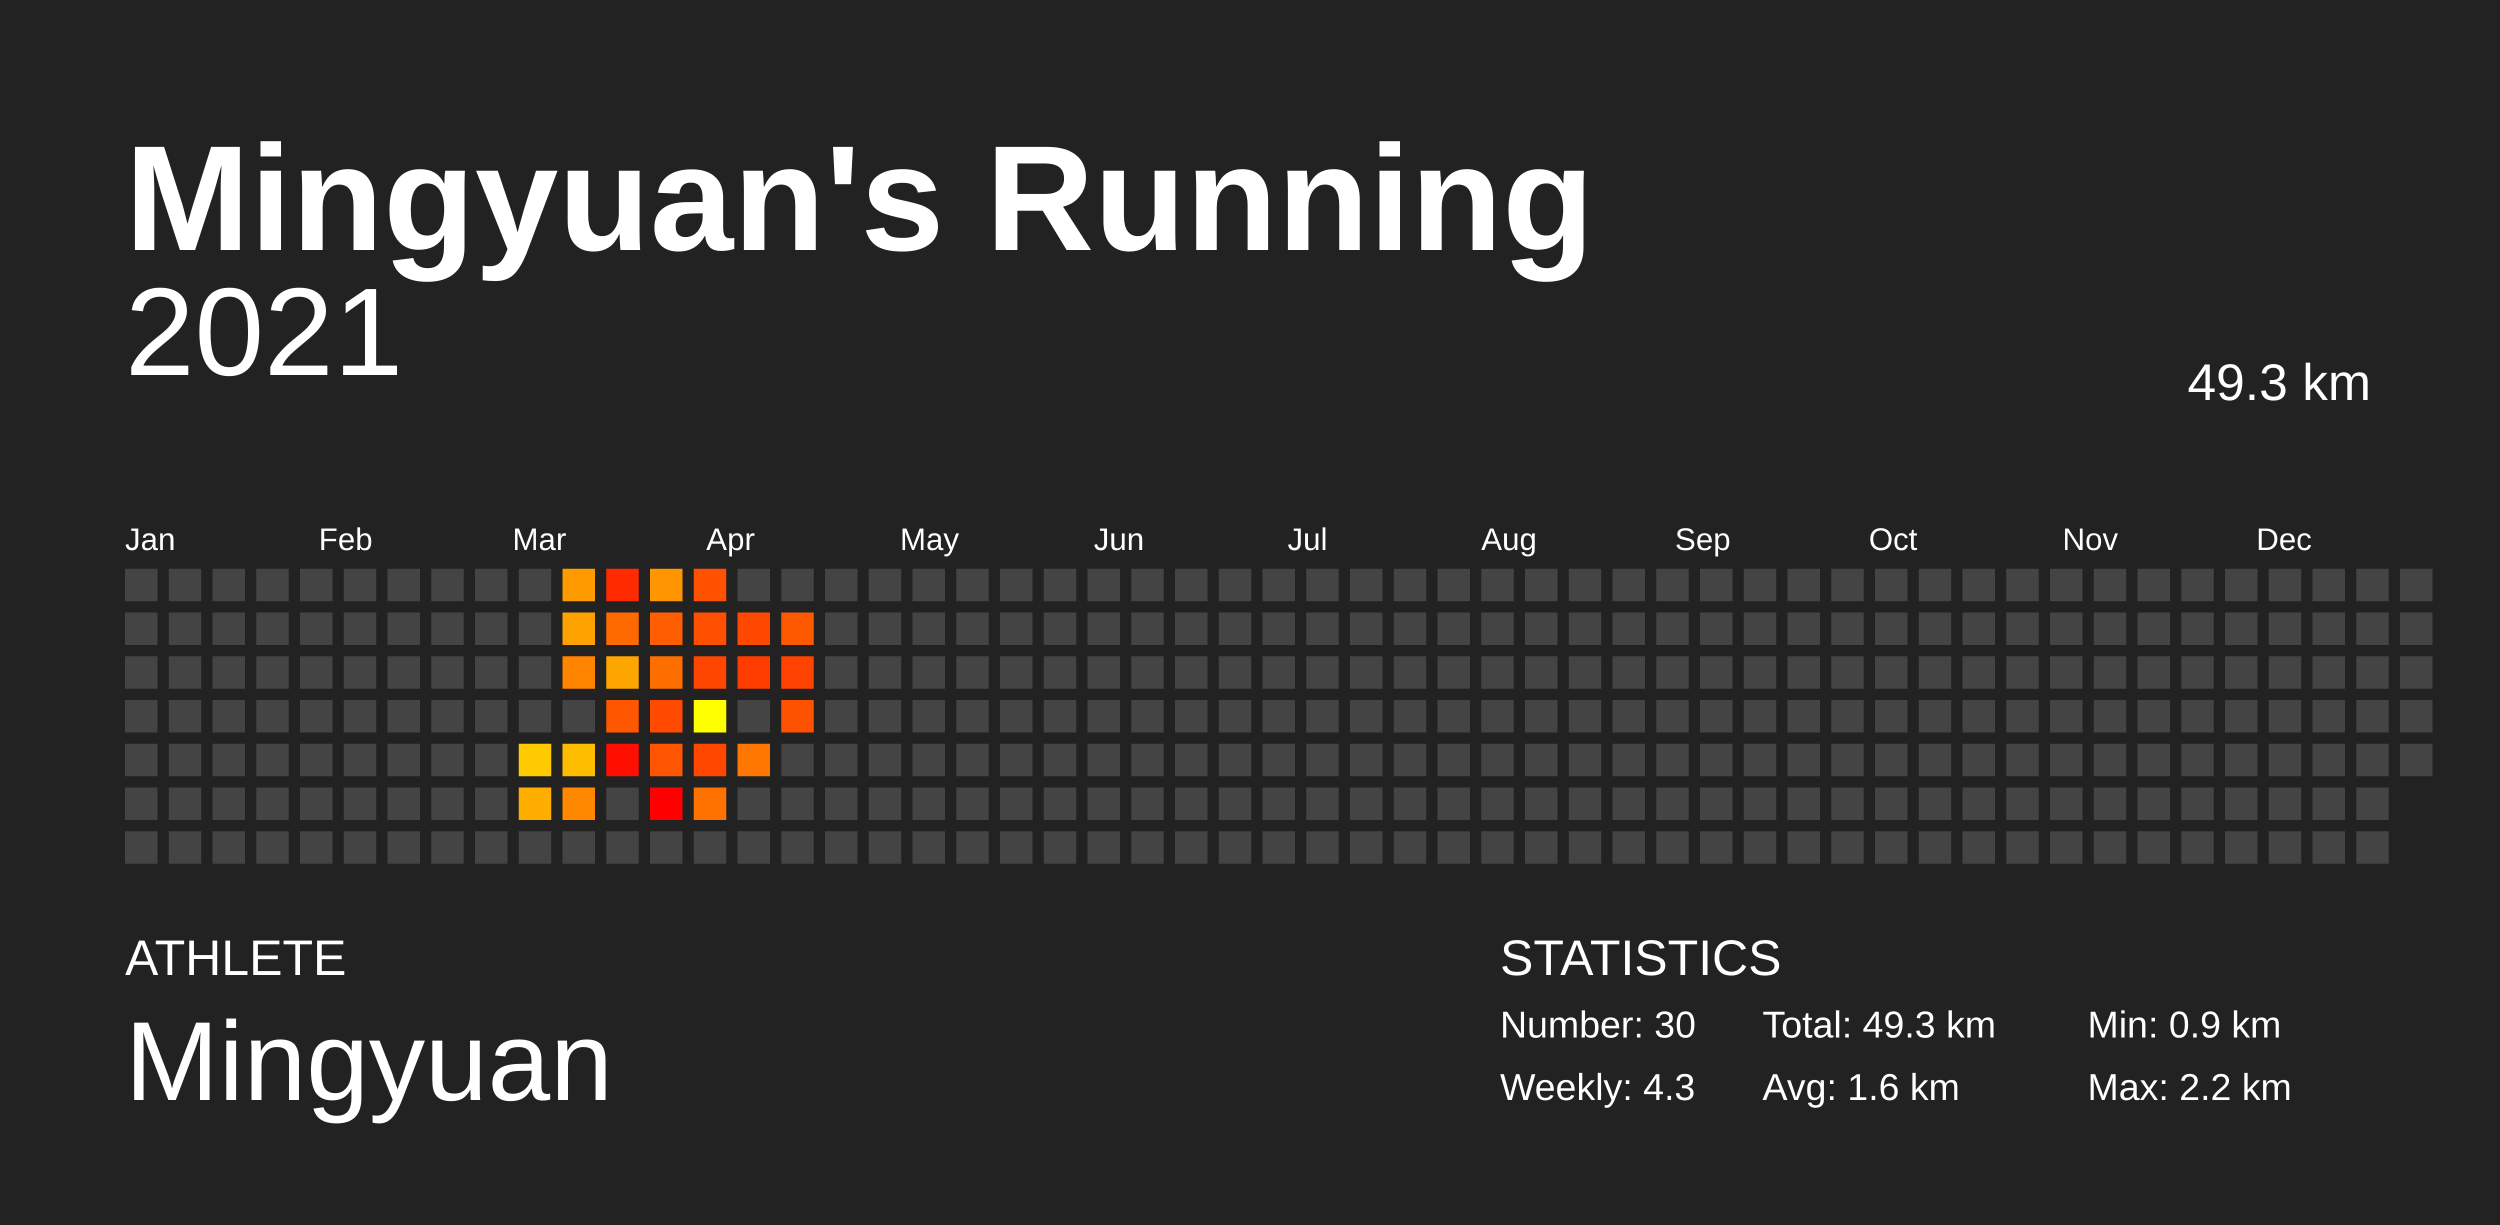
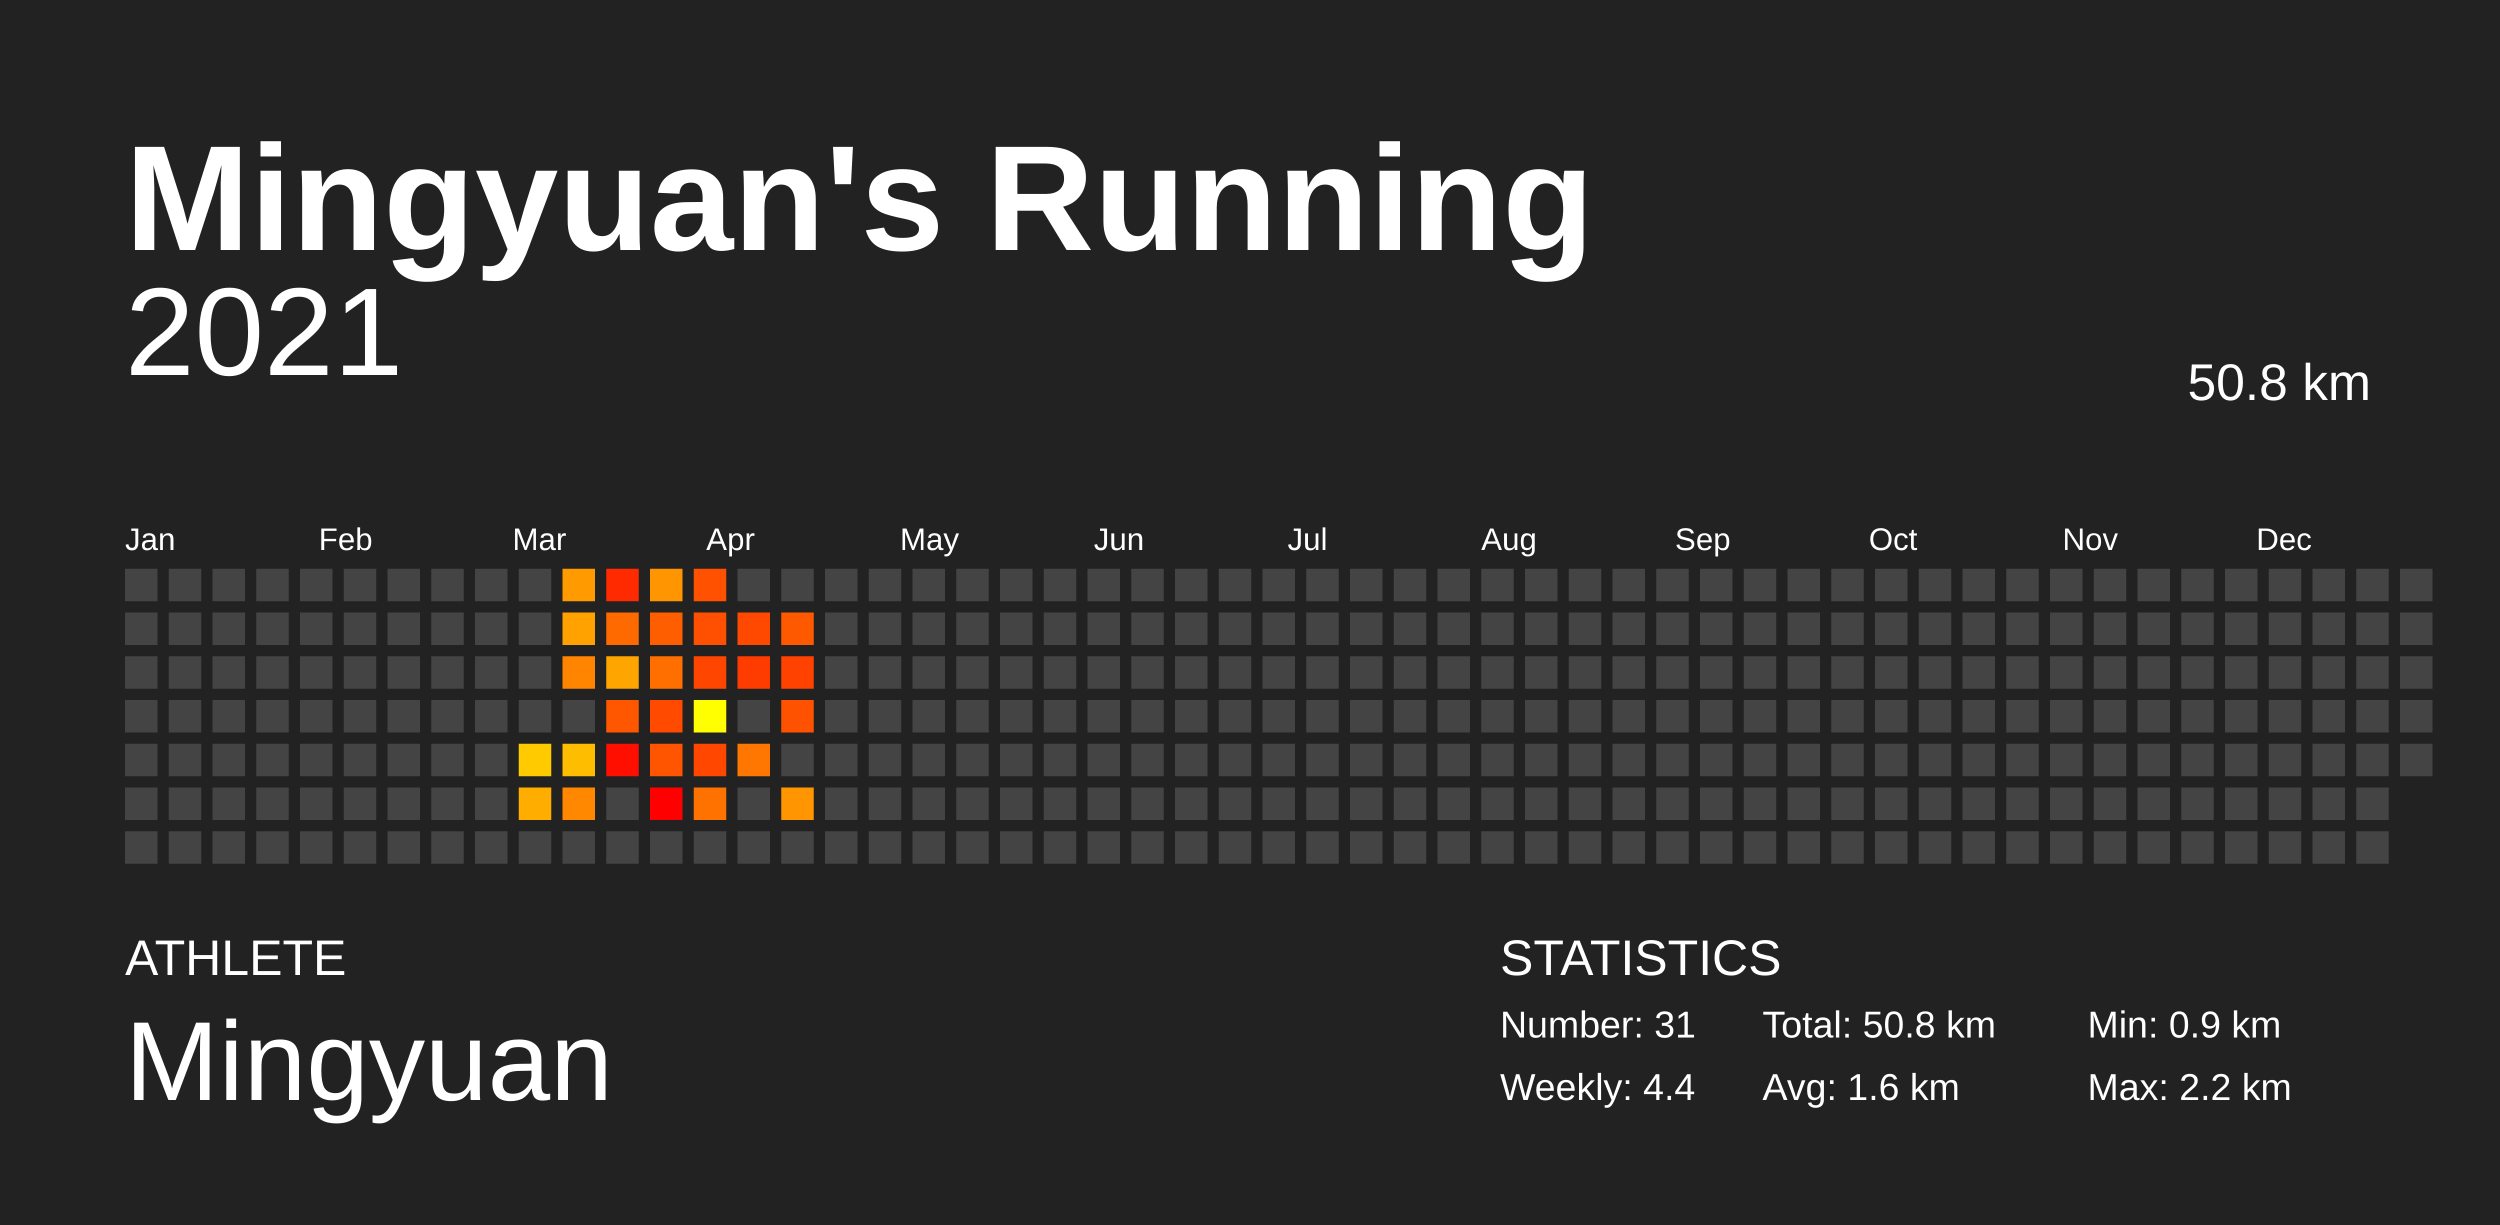
<svg xmlns="http://www.w3.org/2000/svg" baseProfile="full" height="98mm" version="1.1" viewBox="0,0,200,98" width="200mm">
  <defs />
  <rect fill="#222222" height="98" width="200" x="0" y="0" />
  <text fill="#FFFFFF" style="font-size:12px; font-family:Arial; font-weight:bold;" x="10" y="20">Mingyuan's Running</text>
  <text fill="#FFFFFF" style="font-size:4px; font-family:Arial" x="10" y="78">ATHLETE</text>
  <text fill="#FFFFFF" style="font-size:9px; font-family:Arial" x="10" y="88">Mingyuan</text>
  <text fill="#FFFFFF" style="font-size:4px; font-family:Arial" x="120" y="78">STATISTICS</text>
-   <text fill="#FFFFFF" style="font-size:3px; font-family:Arial" x="120" y="83">Number: 30</text>
-   <text fill="#FFFFFF" style="font-size:3px; font-family:Arial" x="120" y="88">Weekly: 4.3</text>
-   <text fill="#FFFFFF" style="font-size:3px; font-family:Arial" x="141" y="83">Total: 49.3 km</text>
+   <text fill="#FFFFFF" style="font-size:3px; font-family:Arial" x="120" y="83">Number: 31</text>
+   <text fill="#FFFFFF" style="font-size:3px; font-family:Arial" x="120" y="88">Weekly: 4.4</text>
+   <text fill="#FFFFFF" style="font-size:3px; font-family:Arial" x="141" y="83">Total: 50.8 km</text>
  <text fill="#FFFFFF" style="font-size:3px; font-family:Arial" x="141" y="88">Avg: 1.6 km</text>
  <text fill="#FFFFFF" style="font-size:3px; font-family:Arial" x="167" y="83">Min: 0.9 km</text>
  <text fill="#FFFFFF" style="font-size:3px; font-family:Arial" x="167" y="88">Max: 2.2 km</text>
  <text alignment-baseline="hanging" fill="#FFFFFF" style="font-size:10.0px; font-family:Arial;" x="10" y="30">2021</text>
-   <text alignment-baseline="hanging" fill="#FFFFFF" style="font-size:4.125px; font-family:Arial;" x="175" y="32">49.3 km</text>
+   <text alignment-baseline="hanging" fill="#FFFFFF" style="font-size:4.125px; font-family:Arial;" x="175" y="32">50.8 km</text>
  <text fill="#FFFFFF" style="font-size:2.5px; font-family:Arial" x="10.0" y="44">Jan</text>
  <text fill="#FFFFFF" style="font-size:2.5px; font-family:Arial" x="25.5" y="44">Feb</text>
  <text fill="#FFFFFF" style="font-size:2.5px; font-family:Arial" x="41.0" y="44">Mar</text>
  <text fill="#FFFFFF" style="font-size:2.5px; font-family:Arial" x="56.5" y="44">Apr</text>
  <text fill="#FFFFFF" style="font-size:2.5px; font-family:Arial" x="72.0" y="44">May</text>
  <text fill="#FFFFFF" style="font-size:2.5px; font-family:Arial" x="87.5" y="44">Jun</text>
  <text fill="#FFFFFF" style="font-size:2.5px; font-family:Arial" x="103.0" y="44">Jul</text>
  <text fill="#FFFFFF" style="font-size:2.5px; font-family:Arial" x="118.5" y="44">Aug</text>
  <text fill="#FFFFFF" style="font-size:2.5px; font-family:Arial" x="134.0" y="44">Sep</text>
  <text fill="#FFFFFF" style="font-size:2.5px; font-family:Arial" x="149.5" y="44">Oct</text>
  <text fill="#FFFFFF" style="font-size:2.5px; font-family:Arial" x="165.0" y="44">Nov</text>
  <text fill="#FFFFFF" style="font-size:2.5px; font-family:Arial" x="180.5" y="44">Dec</text>
  <rect fill="#444444" height="2.6" width="2.6" x="10.0" y="45.5" />
  <rect fill="#444444" height="2.6" width="2.6" x="10.0" y="49.0" />
  <rect fill="#444444" height="2.6" width="2.6" x="10.0" y="52.5" />
  <rect fill="#444444" height="2.6" width="2.6" x="10.0" y="56.0" />
  <rect fill="#444444" height="2.6" width="2.6" x="10.0" y="59.5" />
  <rect fill="#444444" height="2.6" width="2.6" x="10.0" y="63.0" />
  <rect fill="#444444" height="2.6" width="2.6" x="10.0" y="66.5" />
  <rect fill="#444444" height="2.6" width="2.6" x="13.5" y="45.5" />
  <rect fill="#444444" height="2.6" width="2.6" x="13.5" y="49.0" />
  <rect fill="#444444" height="2.6" width="2.6" x="13.5" y="52.5" />
  <rect fill="#444444" height="2.6" width="2.6" x="13.5" y="56.0" />
  <rect fill="#444444" height="2.6" width="2.6" x="13.5" y="59.5" />
  <rect fill="#444444" height="2.6" width="2.6" x="13.5" y="63.0" />
  <rect fill="#444444" height="2.6" width="2.6" x="13.5" y="66.5" />
  <rect fill="#444444" height="2.6" width="2.6" x="17.0" y="45.5" />
  <rect fill="#444444" height="2.6" width="2.6" x="17.0" y="49.0" />
  <rect fill="#444444" height="2.6" width="2.6" x="17.0" y="52.5" />
  <rect fill="#444444" height="2.6" width="2.6" x="17.0" y="56.0" />
  <rect fill="#444444" height="2.6" width="2.6" x="17.0" y="59.5" />
  <rect fill="#444444" height="2.6" width="2.6" x="17.0" y="63.0" />
  <rect fill="#444444" height="2.6" width="2.6" x="17.0" y="66.5" />
  <rect fill="#444444" height="2.6" width="2.6" x="20.5" y="45.5" />
  <rect fill="#444444" height="2.6" width="2.6" x="20.5" y="49.0" />
  <rect fill="#444444" height="2.6" width="2.6" x="20.5" y="52.5" />
  <rect fill="#444444" height="2.6" width="2.6" x="20.5" y="56.0" />
  <rect fill="#444444" height="2.6" width="2.6" x="20.5" y="59.5" />
  <rect fill="#444444" height="2.6" width="2.6" x="20.5" y="63.0" />
  <rect fill="#444444" height="2.6" width="2.6" x="20.5" y="66.5" />
  <rect fill="#444444" height="2.6" width="2.6" x="24.0" y="45.5" />
  <rect fill="#444444" height="2.6" width="2.6" x="24.0" y="49.0" />
  <rect fill="#444444" height="2.6" width="2.6" x="24.0" y="52.5" />
  <rect fill="#444444" height="2.6" width="2.6" x="24.0" y="56.0" />
  <rect fill="#444444" height="2.6" width="2.6" x="24.0" y="59.5" />
  <rect fill="#444444" height="2.6" width="2.6" x="24.0" y="63.0" />
  <rect fill="#444444" height="2.6" width="2.6" x="24.0" y="66.5" />
  <rect fill="#444444" height="2.6" width="2.6" x="27.5" y="45.5" />
  <rect fill="#444444" height="2.6" width="2.6" x="27.5" y="49.0" />
  <rect fill="#444444" height="2.6" width="2.6" x="27.5" y="52.5" />
  <rect fill="#444444" height="2.6" width="2.6" x="27.5" y="56.0" />
  <rect fill="#444444" height="2.6" width="2.6" x="27.5" y="59.5" />
  <rect fill="#444444" height="2.6" width="2.6" x="27.5" y="63.0" />
  <rect fill="#444444" height="2.6" width="2.6" x="27.5" y="66.5" />
  <rect fill="#444444" height="2.6" width="2.6" x="31.0" y="45.5" />
  <rect fill="#444444" height="2.6" width="2.6" x="31.0" y="49.0" />
  <rect fill="#444444" height="2.6" width="2.6" x="31.0" y="52.5" />
  <rect fill="#444444" height="2.6" width="2.6" x="31.0" y="56.0" />
  <rect fill="#444444" height="2.6" width="2.6" x="31.0" y="59.5" />
  <rect fill="#444444" height="2.6" width="2.6" x="31.0" y="63.0" />
  <rect fill="#444444" height="2.6" width="2.6" x="31.0" y="66.5" />
  <rect fill="#444444" height="2.6" width="2.6" x="34.5" y="45.5" />
  <rect fill="#444444" height="2.6" width="2.6" x="34.5" y="49.0" />
  <rect fill="#444444" height="2.6" width="2.6" x="34.5" y="52.5" />
  <rect fill="#444444" height="2.6" width="2.6" x="34.5" y="56.0" />
  <rect fill="#444444" height="2.6" width="2.6" x="34.5" y="59.5" />
  <rect fill="#444444" height="2.6" width="2.6" x="34.5" y="63.0" />
  <rect fill="#444444" height="2.6" width="2.6" x="34.5" y="66.5" />
  <rect fill="#444444" height="2.6" width="2.6" x="38.0" y="45.5" />
  <rect fill="#444444" height="2.6" width="2.6" x="38.0" y="49.0" />
  <rect fill="#444444" height="2.6" width="2.6" x="38.0" y="52.5" />
  <rect fill="#444444" height="2.6" width="2.6" x="38.0" y="56.0" />
  <rect fill="#444444" height="2.6" width="2.6" x="38.0" y="59.5" />
  <rect fill="#444444" height="2.6" width="2.6" x="38.0" y="63.0" />
  <rect fill="#444444" height="2.6" width="2.6" x="38.0" y="66.5" />
  <rect fill="#444444" height="2.6" width="2.6" x="41.5" y="45.5" />
  <rect fill="#444444" height="2.6" width="2.6" x="41.5" y="49.0" />
  <rect fill="#444444" height="2.6" width="2.6" x="41.5" y="52.5" />
  <rect fill="#444444" height="2.6" width="2.6" x="41.5" y="56.0" />
  <rect fill="#ffcb00" height="2.6" width="2.6" x="41.5" y="59.5" />
  <rect fill="#ffae00" height="2.6" width="2.6" x="41.5" y="63.0" />
  <rect fill="#444444" height="2.6" width="2.6" x="41.5" y="66.5" />
  <rect fill="#ff9a00" height="2.6" width="2.6" x="45.0" y="45.5" />
  <rect fill="#ffa200" height="2.6" width="2.6" x="45.0" y="49.0" />
  <rect fill="#ff8400" height="2.6" width="2.6" x="45.0" y="52.5" />
  <rect fill="#444444" height="2.6" width="2.6" x="45.0" y="56.0" />
  <rect fill="#ffbd00" height="2.6" width="2.6" x="45.0" y="59.5" />
  <rect fill="#ff8800" height="2.6" width="2.6" x="45.0" y="63.0" />
  <rect fill="#444444" height="2.6" width="2.6" x="45.0" y="66.5" />
  <rect fill="#ff2a00" height="2.6" width="2.6" x="48.5" y="45.5" />
  <rect fill="#ff6a00" height="2.6" width="2.6" x="48.5" y="49.0" />
  <rect fill="#ffa500" height="2.6" width="2.6" x="48.5" y="52.5" />
  <rect fill="#ff5700" height="2.6" width="2.6" x="48.5" y="56.0" />
  <rect fill="#ff0f00" height="2.6" width="2.6" x="48.5" y="59.5" />
  <rect fill="#444444" height="2.6" width="2.6" x="48.5" y="63.0" />
  <rect fill="#444444" height="2.6" width="2.6" x="48.5" y="66.5" />
  <rect fill="#ff9500" height="2.6" width="2.6" x="52.0" y="45.5" />
  <rect fill="#ff5e00" height="2.6" width="2.6" x="52.0" y="49.0" />
  <rect fill="#ff6f00" height="2.6" width="2.6" x="52.0" y="52.5" />
  <rect fill="#ff4a00" height="2.6" width="2.6" x="52.0" y="56.0" />
  <rect fill="#ff5500" height="2.6" width="2.6" x="52.0" y="59.5" />
  <rect fill="#ff0000" height="2.6" width="2.6" x="52.0" y="63.0" />
  <rect fill="#444444" height="2.6" width="2.6" x="52.0" y="66.5" />
  <rect fill="#ff5100" height="2.6" width="2.6" x="55.5" y="45.5" />
  <rect fill="#ff4f00" height="2.6" width="2.6" x="55.5" y="49.0" />
  <rect fill="#ff4600" height="2.6" width="2.6" x="55.5" y="52.5" />
  <rect fill="#ffff00" height="2.6" width="2.6" x="55.5" y="56.0" />
  <rect fill="#ff4700" height="2.6" width="2.6" x="55.5" y="59.5" />
  <rect fill="#ff7200" height="2.6" width="2.6" x="55.5" y="63.0" />
  <rect fill="#444444" height="2.6" width="2.6" x="55.5" y="66.5" />
  <rect fill="#444444" height="2.6" width="2.6" x="59.0" y="45.5" />
  <rect fill="#ff4900" height="2.6" width="2.6" x="59.0" y="49.0" />
  <rect fill="#ff3c00" height="2.6" width="2.6" x="59.0" y="52.5" />
  <rect fill="#444444" height="2.6" width="2.6" x="59.0" y="56.0" />
  <rect fill="#ff7700" height="2.6" width="2.6" x="59.0" y="59.5" />
  <rect fill="#444444" height="2.6" width="2.6" x="59.0" y="63.0" />
  <rect fill="#444444" height="2.6" width="2.6" x="59.0" y="66.5" />
  <rect fill="#444444" height="2.6" width="2.6" x="62.5" y="45.5" />
  <rect fill="#ff5900" height="2.6" width="2.6" x="62.5" y="49.0" />
  <rect fill="#ff4200" height="2.6" width="2.6" x="62.5" y="52.5" />
  <rect fill="#ff5200" height="2.6" width="2.6" x="62.5" y="56.0" />
  <rect fill="#444444" height="2.6" width="2.6" x="62.5" y="59.5" />
-   <rect fill="#444444" height="2.6" width="2.6" x="62.5" y="63.0" />
+   <rect fill="#ff9500" height="2.6" width="2.6" x="62.5" y="63.0" />
  <rect fill="#444444" height="2.6" width="2.6" x="62.5" y="66.5" />
  <rect fill="#444444" height="2.6" width="2.6" x="66.0" y="45.5" />
  <rect fill="#444444" height="2.6" width="2.6" x="66.0" y="49.0" />
  <rect fill="#444444" height="2.6" width="2.6" x="66.0" y="52.5" />
  <rect fill="#444444" height="2.6" width="2.6" x="66.0" y="56.0" />
  <rect fill="#444444" height="2.6" width="2.6" x="66.0" y="59.5" />
  <rect fill="#444444" height="2.6" width="2.6" x="66.0" y="63.0" />
  <rect fill="#444444" height="2.6" width="2.6" x="66.0" y="66.5" />
  <rect fill="#444444" height="2.6" width="2.6" x="69.5" y="45.5" />
  <rect fill="#444444" height="2.6" width="2.6" x="69.5" y="49.0" />
  <rect fill="#444444" height="2.6" width="2.6" x="69.5" y="52.5" />
  <rect fill="#444444" height="2.6" width="2.6" x="69.5" y="56.0" />
  <rect fill="#444444" height="2.6" width="2.6" x="69.5" y="59.5" />
  <rect fill="#444444" height="2.6" width="2.6" x="69.5" y="63.0" />
  <rect fill="#444444" height="2.6" width="2.6" x="69.5" y="66.5" />
  <rect fill="#444444" height="2.6" width="2.6" x="73.0" y="45.5" />
  <rect fill="#444444" height="2.6" width="2.6" x="73.0" y="49.0" />
  <rect fill="#444444" height="2.6" width="2.6" x="73.0" y="52.5" />
  <rect fill="#444444" height="2.6" width="2.6" x="73.0" y="56.0" />
  <rect fill="#444444" height="2.6" width="2.6" x="73.0" y="59.5" />
  <rect fill="#444444" height="2.6" width="2.6" x="73.0" y="63.0" />
  <rect fill="#444444" height="2.6" width="2.6" x="73.0" y="66.5" />
  <rect fill="#444444" height="2.6" width="2.6" x="76.5" y="45.5" />
  <rect fill="#444444" height="2.6" width="2.6" x="76.5" y="49.0" />
  <rect fill="#444444" height="2.6" width="2.6" x="76.5" y="52.5" />
  <rect fill="#444444" height="2.6" width="2.6" x="76.5" y="56.0" />
  <rect fill="#444444" height="2.6" width="2.6" x="76.5" y="59.5" />
  <rect fill="#444444" height="2.6" width="2.6" x="76.5" y="63.0" />
  <rect fill="#444444" height="2.6" width="2.6" x="76.5" y="66.5" />
  <rect fill="#444444" height="2.6" width="2.6" x="80.0" y="45.5" />
  <rect fill="#444444" height="2.6" width="2.6" x="80.0" y="49.0" />
  <rect fill="#444444" height="2.6" width="2.6" x="80.0" y="52.5" />
  <rect fill="#444444" height="2.6" width="2.6" x="80.0" y="56.0" />
  <rect fill="#444444" height="2.6" width="2.6" x="80.0" y="59.5" />
  <rect fill="#444444" height="2.6" width="2.6" x="80.0" y="63.0" />
  <rect fill="#444444" height="2.6" width="2.6" x="80.0" y="66.5" />
  <rect fill="#444444" height="2.6" width="2.6" x="83.5" y="45.5" />
  <rect fill="#444444" height="2.6" width="2.6" x="83.5" y="49.0" />
  <rect fill="#444444" height="2.6" width="2.6" x="83.5" y="52.5" />
  <rect fill="#444444" height="2.6" width="2.6" x="83.5" y="56.0" />
  <rect fill="#444444" height="2.6" width="2.6" x="83.5" y="59.5" />
  <rect fill="#444444" height="2.6" width="2.6" x="83.5" y="63.0" />
  <rect fill="#444444" height="2.6" width="2.6" x="83.5" y="66.5" />
  <rect fill="#444444" height="2.6" width="2.6" x="87.0" y="45.5" />
  <rect fill="#444444" height="2.6" width="2.6" x="87.0" y="49.0" />
  <rect fill="#444444" height="2.6" width="2.6" x="87.0" y="52.5" />
  <rect fill="#444444" height="2.6" width="2.6" x="87.0" y="56.0" />
  <rect fill="#444444" height="2.6" width="2.6" x="87.0" y="59.5" />
  <rect fill="#444444" height="2.6" width="2.6" x="87.0" y="63.0" />
  <rect fill="#444444" height="2.6" width="2.6" x="87.0" y="66.5" />
  <rect fill="#444444" height="2.6" width="2.6" x="90.5" y="45.5" />
  <rect fill="#444444" height="2.6" width="2.6" x="90.5" y="49.0" />
  <rect fill="#444444" height="2.6" width="2.6" x="90.5" y="52.5" />
  <rect fill="#444444" height="2.6" width="2.6" x="90.5" y="56.0" />
  <rect fill="#444444" height="2.6" width="2.6" x="90.5" y="59.5" />
  <rect fill="#444444" height="2.6" width="2.6" x="90.5" y="63.0" />
  <rect fill="#444444" height="2.6" width="2.6" x="90.5" y="66.5" />
  <rect fill="#444444" height="2.6" width="2.6" x="94.0" y="45.5" />
  <rect fill="#444444" height="2.6" width="2.6" x="94.0" y="49.0" />
  <rect fill="#444444" height="2.6" width="2.6" x="94.0" y="52.5" />
  <rect fill="#444444" height="2.6" width="2.6" x="94.0" y="56.0" />
  <rect fill="#444444" height="2.6" width="2.6" x="94.0" y="59.5" />
  <rect fill="#444444" height="2.6" width="2.6" x="94.0" y="63.0" />
  <rect fill="#444444" height="2.6" width="2.6" x="94.0" y="66.5" />
  <rect fill="#444444" height="2.6" width="2.6" x="97.5" y="45.5" />
  <rect fill="#444444" height="2.6" width="2.6" x="97.5" y="49.0" />
  <rect fill="#444444" height="2.6" width="2.6" x="97.5" y="52.5" />
  <rect fill="#444444" height="2.6" width="2.6" x="97.5" y="56.0" />
  <rect fill="#444444" height="2.6" width="2.6" x="97.5" y="59.5" />
  <rect fill="#444444" height="2.6" width="2.6" x="97.5" y="63.0" />
  <rect fill="#444444" height="2.6" width="2.6" x="97.5" y="66.5" />
  <rect fill="#444444" height="2.6" width="2.6" x="101.0" y="45.5" />
  <rect fill="#444444" height="2.6" width="2.6" x="101.0" y="49.0" />
  <rect fill="#444444" height="2.6" width="2.6" x="101.0" y="52.5" />
  <rect fill="#444444" height="2.6" width="2.6" x="101.0" y="56.0" />
  <rect fill="#444444" height="2.6" width="2.6" x="101.0" y="59.5" />
  <rect fill="#444444" height="2.6" width="2.6" x="101.0" y="63.0" />
  <rect fill="#444444" height="2.6" width="2.6" x="101.0" y="66.5" />
  <rect fill="#444444" height="2.6" width="2.6" x="104.5" y="45.5" />
  <rect fill="#444444" height="2.6" width="2.6" x="104.5" y="49.0" />
  <rect fill="#444444" height="2.6" width="2.6" x="104.5" y="52.5" />
  <rect fill="#444444" height="2.6" width="2.6" x="104.5" y="56.0" />
  <rect fill="#444444" height="2.6" width="2.6" x="104.5" y="59.5" />
  <rect fill="#444444" height="2.6" width="2.6" x="104.5" y="63.0" />
  <rect fill="#444444" height="2.6" width="2.6" x="104.5" y="66.5" />
  <rect fill="#444444" height="2.6" width="2.6" x="108.0" y="45.5" />
  <rect fill="#444444" height="2.6" width="2.6" x="108.0" y="49.0" />
  <rect fill="#444444" height="2.6" width="2.6" x="108.0" y="52.5" />
  <rect fill="#444444" height="2.6" width="2.6" x="108.0" y="56.0" />
  <rect fill="#444444" height="2.6" width="2.6" x="108.0" y="59.5" />
  <rect fill="#444444" height="2.6" width="2.6" x="108.0" y="63.0" />
  <rect fill="#444444" height="2.6" width="2.6" x="108.0" y="66.5" />
  <rect fill="#444444" height="2.6" width="2.6" x="111.5" y="45.5" />
  <rect fill="#444444" height="2.6" width="2.6" x="111.5" y="49.0" />
  <rect fill="#444444" height="2.6" width="2.6" x="111.5" y="52.5" />
  <rect fill="#444444" height="2.6" width="2.6" x="111.5" y="56.0" />
  <rect fill="#444444" height="2.6" width="2.6" x="111.5" y="59.5" />
  <rect fill="#444444" height="2.6" width="2.6" x="111.5" y="63.0" />
  <rect fill="#444444" height="2.6" width="2.6" x="111.5" y="66.5" />
  <rect fill="#444444" height="2.6" width="2.6" x="115.0" y="45.5" />
  <rect fill="#444444" height="2.6" width="2.6" x="115.0" y="49.0" />
  <rect fill="#444444" height="2.6" width="2.6" x="115.0" y="52.5" />
  <rect fill="#444444" height="2.6" width="2.6" x="115.0" y="56.0" />
  <rect fill="#444444" height="2.6" width="2.6" x="115.0" y="59.5" />
  <rect fill="#444444" height="2.6" width="2.6" x="115.0" y="63.0" />
  <rect fill="#444444" height="2.6" width="2.6" x="115.0" y="66.5" />
  <rect fill="#444444" height="2.6" width="2.6" x="118.5" y="45.5" />
  <rect fill="#444444" height="2.6" width="2.6" x="118.5" y="49.0" />
  <rect fill="#444444" height="2.6" width="2.6" x="118.5" y="52.5" />
  <rect fill="#444444" height="2.6" width="2.6" x="118.5" y="56.0" />
  <rect fill="#444444" height="2.6" width="2.6" x="118.5" y="59.5" />
  <rect fill="#444444" height="2.6" width="2.6" x="118.5" y="63.0" />
  <rect fill="#444444" height="2.6" width="2.6" x="118.5" y="66.5" />
  <rect fill="#444444" height="2.6" width="2.6" x="122.0" y="45.5" />
  <rect fill="#444444" height="2.6" width="2.6" x="122.0" y="49.0" />
  <rect fill="#444444" height="2.6" width="2.6" x="122.0" y="52.5" />
  <rect fill="#444444" height="2.6" width="2.6" x="122.0" y="56.0" />
  <rect fill="#444444" height="2.6" width="2.6" x="122.0" y="59.5" />
  <rect fill="#444444" height="2.6" width="2.6" x="122.0" y="63.0" />
  <rect fill="#444444" height="2.6" width="2.6" x="122.0" y="66.5" />
  <rect fill="#444444" height="2.6" width="2.6" x="125.5" y="45.5" />
  <rect fill="#444444" height="2.6" width="2.6" x="125.5" y="49.0" />
  <rect fill="#444444" height="2.6" width="2.6" x="125.5" y="52.5" />
  <rect fill="#444444" height="2.6" width="2.6" x="125.5" y="56.0" />
  <rect fill="#444444" height="2.6" width="2.6" x="125.5" y="59.5" />
  <rect fill="#444444" height="2.6" width="2.6" x="125.5" y="63.0" />
  <rect fill="#444444" height="2.6" width="2.6" x="125.5" y="66.5" />
  <rect fill="#444444" height="2.6" width="2.6" x="129.0" y="45.5" />
  <rect fill="#444444" height="2.6" width="2.6" x="129.0" y="49.0" />
  <rect fill="#444444" height="2.6" width="2.6" x="129.0" y="52.5" />
  <rect fill="#444444" height="2.6" width="2.6" x="129.0" y="56.0" />
  <rect fill="#444444" height="2.6" width="2.6" x="129.0" y="59.5" />
  <rect fill="#444444" height="2.6" width="2.6" x="129.0" y="63.0" />
  <rect fill="#444444" height="2.6" width="2.6" x="129.0" y="66.5" />
  <rect fill="#444444" height="2.6" width="2.6" x="132.5" y="45.5" />
  <rect fill="#444444" height="2.6" width="2.6" x="132.5" y="49.0" />
  <rect fill="#444444" height="2.6" width="2.6" x="132.5" y="52.5" />
  <rect fill="#444444" height="2.6" width="2.6" x="132.5" y="56.0" />
  <rect fill="#444444" height="2.6" width="2.6" x="132.5" y="59.5" />
  <rect fill="#444444" height="2.6" width="2.6" x="132.5" y="63.0" />
  <rect fill="#444444" height="2.6" width="2.6" x="132.5" y="66.5" />
  <rect fill="#444444" height="2.6" width="2.6" x="136.0" y="45.5" />
  <rect fill="#444444" height="2.6" width="2.6" x="136.0" y="49.0" />
  <rect fill="#444444" height="2.6" width="2.6" x="136.0" y="52.5" />
  <rect fill="#444444" height="2.6" width="2.6" x="136.0" y="56.0" />
  <rect fill="#444444" height="2.6" width="2.6" x="136.0" y="59.5" />
  <rect fill="#444444" height="2.6" width="2.6" x="136.0" y="63.0" />
  <rect fill="#444444" height="2.6" width="2.6" x="136.0" y="66.5" />
  <rect fill="#444444" height="2.6" width="2.6" x="139.5" y="45.5" />
  <rect fill="#444444" height="2.6" width="2.6" x="139.5" y="49.0" />
  <rect fill="#444444" height="2.6" width="2.6" x="139.5" y="52.5" />
  <rect fill="#444444" height="2.6" width="2.6" x="139.5" y="56.0" />
  <rect fill="#444444" height="2.6" width="2.6" x="139.5" y="59.5" />
  <rect fill="#444444" height="2.6" width="2.6" x="139.5" y="63.0" />
  <rect fill="#444444" height="2.6" width="2.6" x="139.5" y="66.5" />
  <rect fill="#444444" height="2.6" width="2.6" x="143.0" y="45.5" />
  <rect fill="#444444" height="2.6" width="2.6" x="143.0" y="49.0" />
  <rect fill="#444444" height="2.6" width="2.6" x="143.0" y="52.5" />
  <rect fill="#444444" height="2.6" width="2.6" x="143.0" y="56.0" />
  <rect fill="#444444" height="2.6" width="2.6" x="143.0" y="59.5" />
  <rect fill="#444444" height="2.6" width="2.6" x="143.0" y="63.0" />
  <rect fill="#444444" height="2.6" width="2.6" x="143.0" y="66.5" />
  <rect fill="#444444" height="2.6" width="2.6" x="146.5" y="45.5" />
  <rect fill="#444444" height="2.6" width="2.6" x="146.5" y="49.0" />
  <rect fill="#444444" height="2.6" width="2.6" x="146.5" y="52.5" />
  <rect fill="#444444" height="2.6" width="2.6" x="146.5" y="56.0" />
  <rect fill="#444444" height="2.6" width="2.6" x="146.5" y="59.5" />
  <rect fill="#444444" height="2.6" width="2.6" x="146.5" y="63.0" />
  <rect fill="#444444" height="2.6" width="2.6" x="146.5" y="66.5" />
  <rect fill="#444444" height="2.6" width="2.6" x="150.0" y="45.5" />
  <rect fill="#444444" height="2.6" width="2.6" x="150.0" y="49.0" />
  <rect fill="#444444" height="2.6" width="2.6" x="150.0" y="52.5" />
  <rect fill="#444444" height="2.6" width="2.6" x="150.0" y="56.0" />
  <rect fill="#444444" height="2.6" width="2.6" x="150.0" y="59.5" />
  <rect fill="#444444" height="2.6" width="2.6" x="150.0" y="63.0" />
  <rect fill="#444444" height="2.6" width="2.6" x="150.0" y="66.5" />
  <rect fill="#444444" height="2.6" width="2.6" x="153.5" y="45.5" />
  <rect fill="#444444" height="2.6" width="2.6" x="153.5" y="49.0" />
  <rect fill="#444444" height="2.6" width="2.6" x="153.5" y="52.5" />
  <rect fill="#444444" height="2.6" width="2.6" x="153.5" y="56.0" />
  <rect fill="#444444" height="2.6" width="2.6" x="153.5" y="59.5" />
  <rect fill="#444444" height="2.6" width="2.6" x="153.5" y="63.0" />
  <rect fill="#444444" height="2.6" width="2.6" x="153.5" y="66.5" />
  <rect fill="#444444" height="2.6" width="2.6" x="157.0" y="45.5" />
  <rect fill="#444444" height="2.6" width="2.6" x="157.0" y="49.0" />
  <rect fill="#444444" height="2.6" width="2.6" x="157.0" y="52.5" />
  <rect fill="#444444" height="2.6" width="2.6" x="157.0" y="56.0" />
  <rect fill="#444444" height="2.6" width="2.6" x="157.0" y="59.5" />
  <rect fill="#444444" height="2.6" width="2.6" x="157.0" y="63.0" />
  <rect fill="#444444" height="2.6" width="2.6" x="157.0" y="66.5" />
  <rect fill="#444444" height="2.6" width="2.6" x="160.5" y="45.5" />
  <rect fill="#444444" height="2.6" width="2.6" x="160.5" y="49.0" />
  <rect fill="#444444" height="2.6" width="2.6" x="160.5" y="52.5" />
  <rect fill="#444444" height="2.6" width="2.6" x="160.5" y="56.0" />
  <rect fill="#444444" height="2.6" width="2.6" x="160.5" y="59.5" />
  <rect fill="#444444" height="2.6" width="2.6" x="160.5" y="63.0" />
  <rect fill="#444444" height="2.6" width="2.6" x="160.5" y="66.5" />
  <rect fill="#444444" height="2.6" width="2.6" x="164.0" y="45.5" />
  <rect fill="#444444" height="2.6" width="2.6" x="164.0" y="49.0" />
  <rect fill="#444444" height="2.6" width="2.6" x="164.0" y="52.5" />
  <rect fill="#444444" height="2.6" width="2.6" x="164.0" y="56.0" />
  <rect fill="#444444" height="2.6" width="2.6" x="164.0" y="59.5" />
  <rect fill="#444444" height="2.6" width="2.6" x="164.0" y="63.0" />
  <rect fill="#444444" height="2.6" width="2.6" x="164.0" y="66.5" />
  <rect fill="#444444" height="2.6" width="2.6" x="167.5" y="45.5" />
  <rect fill="#444444" height="2.6" width="2.6" x="167.5" y="49.0" />
  <rect fill="#444444" height="2.6" width="2.6" x="167.5" y="52.5" />
  <rect fill="#444444" height="2.6" width="2.6" x="167.5" y="56.0" />
  <rect fill="#444444" height="2.6" width="2.6" x="167.5" y="59.5" />
  <rect fill="#444444" height="2.6" width="2.6" x="167.5" y="63.0" />
  <rect fill="#444444" height="2.6" width="2.6" x="167.5" y="66.5" />
  <rect fill="#444444" height="2.6" width="2.6" x="171.0" y="45.5" />
  <rect fill="#444444" height="2.6" width="2.6" x="171.0" y="49.0" />
  <rect fill="#444444" height="2.6" width="2.6" x="171.0" y="52.5" />
  <rect fill="#444444" height="2.6" width="2.6" x="171.0" y="56.0" />
  <rect fill="#444444" height="2.6" width="2.6" x="171.0" y="59.5" />
  <rect fill="#444444" height="2.6" width="2.6" x="171.0" y="63.0" />
  <rect fill="#444444" height="2.6" width="2.6" x="171.0" y="66.5" />
  <rect fill="#444444" height="2.6" width="2.6" x="174.5" y="45.5" />
  <rect fill="#444444" height="2.6" width="2.6" x="174.5" y="49.0" />
  <rect fill="#444444" height="2.6" width="2.6" x="174.5" y="52.5" />
  <rect fill="#444444" height="2.6" width="2.6" x="174.5" y="56.0" />
  <rect fill="#444444" height="2.6" width="2.6" x="174.5" y="59.5" />
  <rect fill="#444444" height="2.6" width="2.6" x="174.5" y="63.0" />
  <rect fill="#444444" height="2.6" width="2.6" x="174.5" y="66.5" />
  <rect fill="#444444" height="2.6" width="2.6" x="178.0" y="45.5" />
  <rect fill="#444444" height="2.6" width="2.6" x="178.0" y="49.0" />
  <rect fill="#444444" height="2.6" width="2.6" x="178.0" y="52.5" />
  <rect fill="#444444" height="2.6" width="2.6" x="178.0" y="56.0" />
  <rect fill="#444444" height="2.6" width="2.6" x="178.0" y="59.5" />
  <rect fill="#444444" height="2.6" width="2.6" x="178.0" y="63.0" />
  <rect fill="#444444" height="2.6" width="2.6" x="178.0" y="66.5" />
  <rect fill="#444444" height="2.6" width="2.6" x="181.5" y="45.5" />
  <rect fill="#444444" height="2.6" width="2.6" x="181.5" y="49.0" />
  <rect fill="#444444" height="2.6" width="2.6" x="181.5" y="52.5" />
  <rect fill="#444444" height="2.6" width="2.6" x="181.5" y="56.0" />
  <rect fill="#444444" height="2.6" width="2.6" x="181.5" y="59.5" />
  <rect fill="#444444" height="2.6" width="2.6" x="181.5" y="63.0" />
  <rect fill="#444444" height="2.6" width="2.6" x="181.5" y="66.5" />
  <rect fill="#444444" height="2.6" width="2.6" x="185.0" y="45.5" />
  <rect fill="#444444" height="2.6" width="2.6" x="185.0" y="49.0" />
  <rect fill="#444444" height="2.6" width="2.6" x="185.0" y="52.5" />
  <rect fill="#444444" height="2.6" width="2.6" x="185.0" y="56.0" />
  <rect fill="#444444" height="2.6" width="2.6" x="185.0" y="59.5" />
  <rect fill="#444444" height="2.6" width="2.6" x="185.0" y="63.0" />
  <rect fill="#444444" height="2.6" width="2.6" x="185.0" y="66.5" />
  <rect fill="#444444" height="2.6" width="2.6" x="188.5" y="45.5" />
  <rect fill="#444444" height="2.6" width="2.6" x="188.5" y="49.0" />
  <rect fill="#444444" height="2.6" width="2.6" x="188.5" y="52.5" />
  <rect fill="#444444" height="2.6" width="2.6" x="188.5" y="56.0" />
  <rect fill="#444444" height="2.6" width="2.6" x="188.5" y="59.5" />
  <rect fill="#444444" height="2.6" width="2.6" x="188.5" y="63.0" />
  <rect fill="#444444" height="2.6" width="2.6" x="188.5" y="66.5" />
  <rect fill="#444444" height="2.6" width="2.6" x="192.0" y="45.5" />
  <rect fill="#444444" height="2.6" width="2.6" x="192.0" y="49.0" />
  <rect fill="#444444" height="2.6" width="2.6" x="192.0" y="52.5" />
  <rect fill="#444444" height="2.6" width="2.6" x="192.0" y="56.0" />
  <rect fill="#444444" height="2.6" width="2.6" x="192.0" y="59.5" />
</svg>
